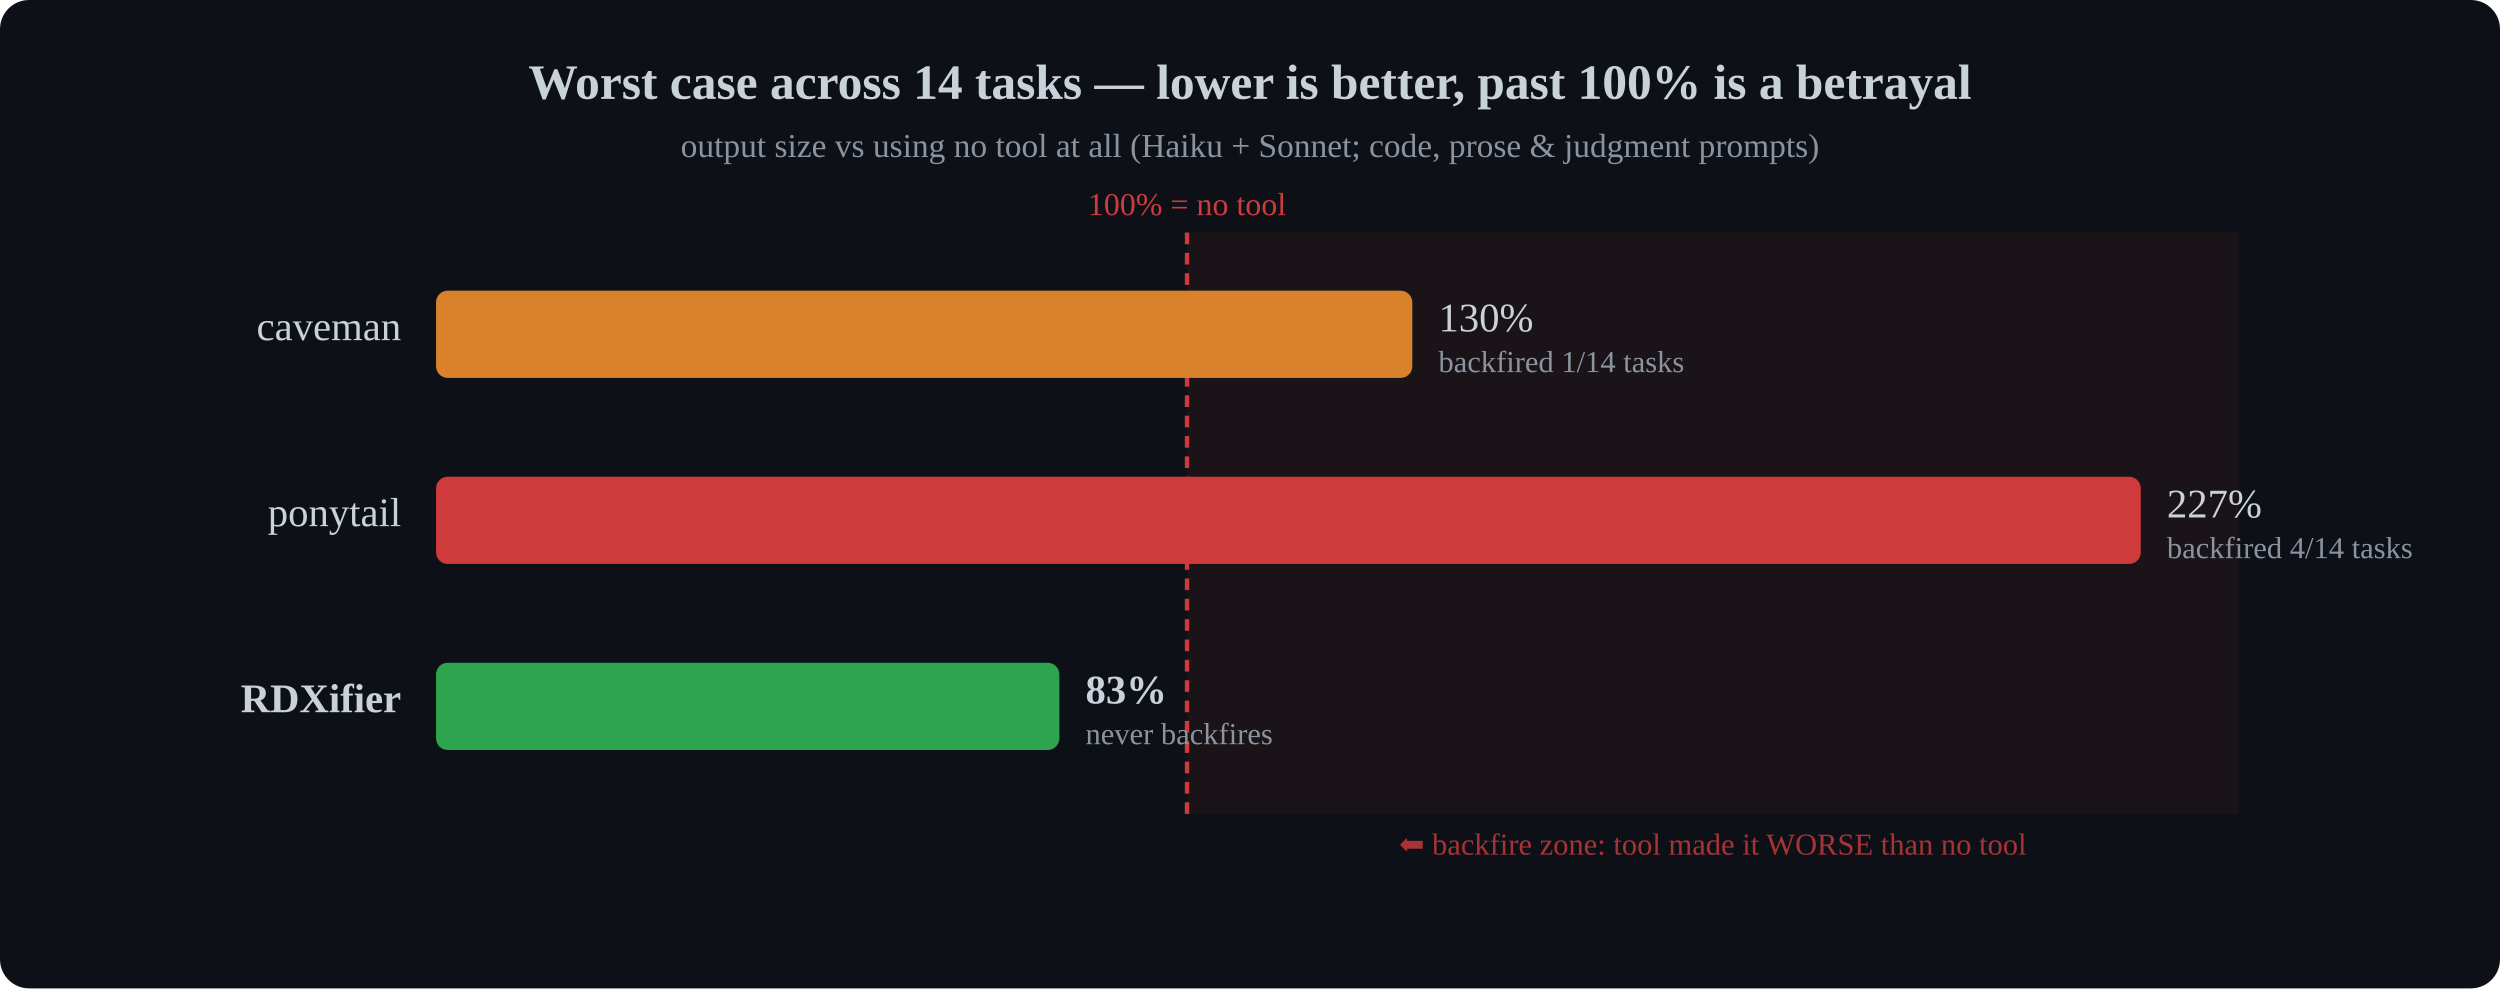
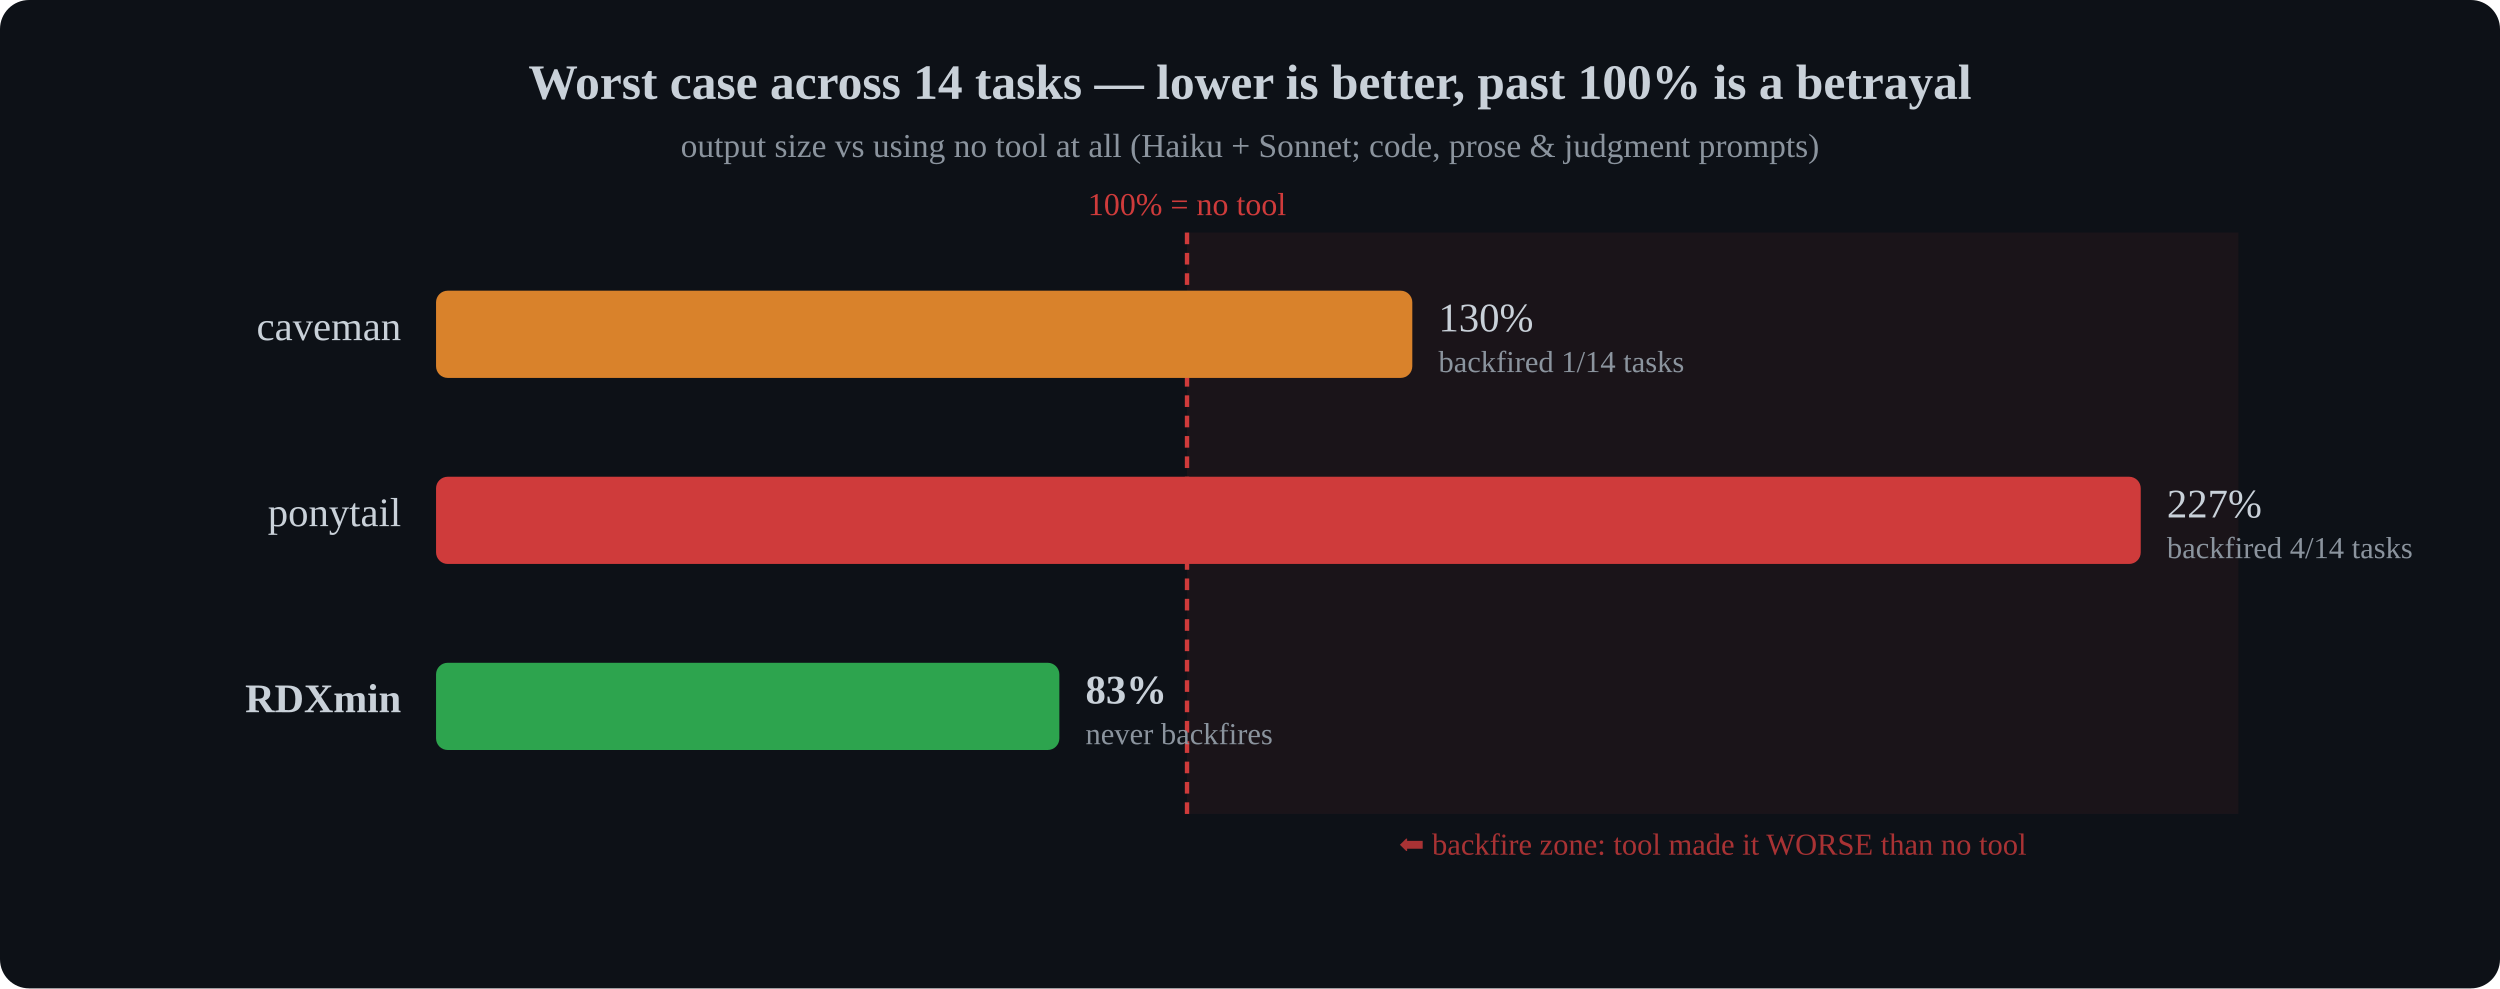
- <svg xmlns="http://www.w3.org/2000/svg" width="860" height="340" viewBox="0 0 860 340" role="img" aria-label="Worst-case output size across 14 tasks as percent of the no-tool baseline. ponytail 227% (backfired 4 tasks), caveman 130% (1), RDXifier 83% (never backfires).">
+ <svg xmlns="http://www.w3.org/2000/svg" width="860" height="340" viewBox="0 0 860 340" role="img" aria-label="Worst-case output size across 14 tasks as percent of the no-tool baseline. ponytail 227% (backfired 4 tasks), caveman 130% (1), RDXmin 83% (never backfires).">
  <rect width="860" height="340" rx="10" fill="#0d1117" />
  <text x="430" y="34" font-size="17" font-weight="700" fill="#c9d1d9" text-anchor="middle">Worst case across 14 tasks — lower is better, past 100% is a betrayal</text>
  <text x="430" y="54" font-size="11.5" fill="#8b949e" text-anchor="middle">output size vs using no tool at all (Haiku + Sonnet; code, prose &amp; judgment prompts)</text>
  <rect x="408.333" y="80" width="361.667" height="200" fill="#cf3b3b" opacity="0.07" />
  <line x1="408.333" y1="80" x2="408.333" y2="280" stroke="#cf3b3b" stroke-width="1.5" stroke-dasharray="4 3" />
  <text x="408.333" y="74" font-size="11" fill="#cf3b3b" text-anchor="middle">100% = no tool</text>
  <text x="589.167" y="294" font-size="10.5" fill="#cf3b3b" text-anchor="middle" opacity="0.8">⬅ backfire zone: tool made it WORSE than no tool</text>
  <text x="138" y="117" font-size="14" fill="#c9d1d9" text-anchor="end">caveman</text>
  <rect x="150" y="100" width="335.833" height="30" rx="4" fill="#d9822b" />
  <text x="494.833" y="114" font-size="14" fill="#c9d1d9">130%</text>
  <text x="494.833" y="128" font-size="10.5" fill="#8b949e">backfired 1/14 tasks</text>
  <text x="138" y="181" font-size="14" fill="#c9d1d9" text-anchor="end">ponytail</text>
  <rect x="150" y="164" width="586.417" height="30" rx="4" fill="#cf3b3b" />
  <text x="745.417" y="178" font-size="14" fill="#c9d1d9">227%</text>
  <text x="745.417" y="192" font-size="10.5" fill="#8b949e">backfired 4/14 tasks</text>
-   <text x="138" y="245" font-size="14" fill="#c9d1d9" text-anchor="end" font-weight="700">RDXifier</text>
+   <text x="138" y="245" font-size="14" fill="#c9d1d9" text-anchor="end" font-weight="700">RDXmin</text>
  <rect x="150" y="228" width="214.417" height="30" rx="4" fill="#2da44e" />
  <text x="373.417" y="242" font-size="14" fill="#c9d1d9" font-weight="700">83%</text>
  <text x="373.417" y="256" font-size="10.5" fill="#8b949e">never backfires</text>
</svg>
